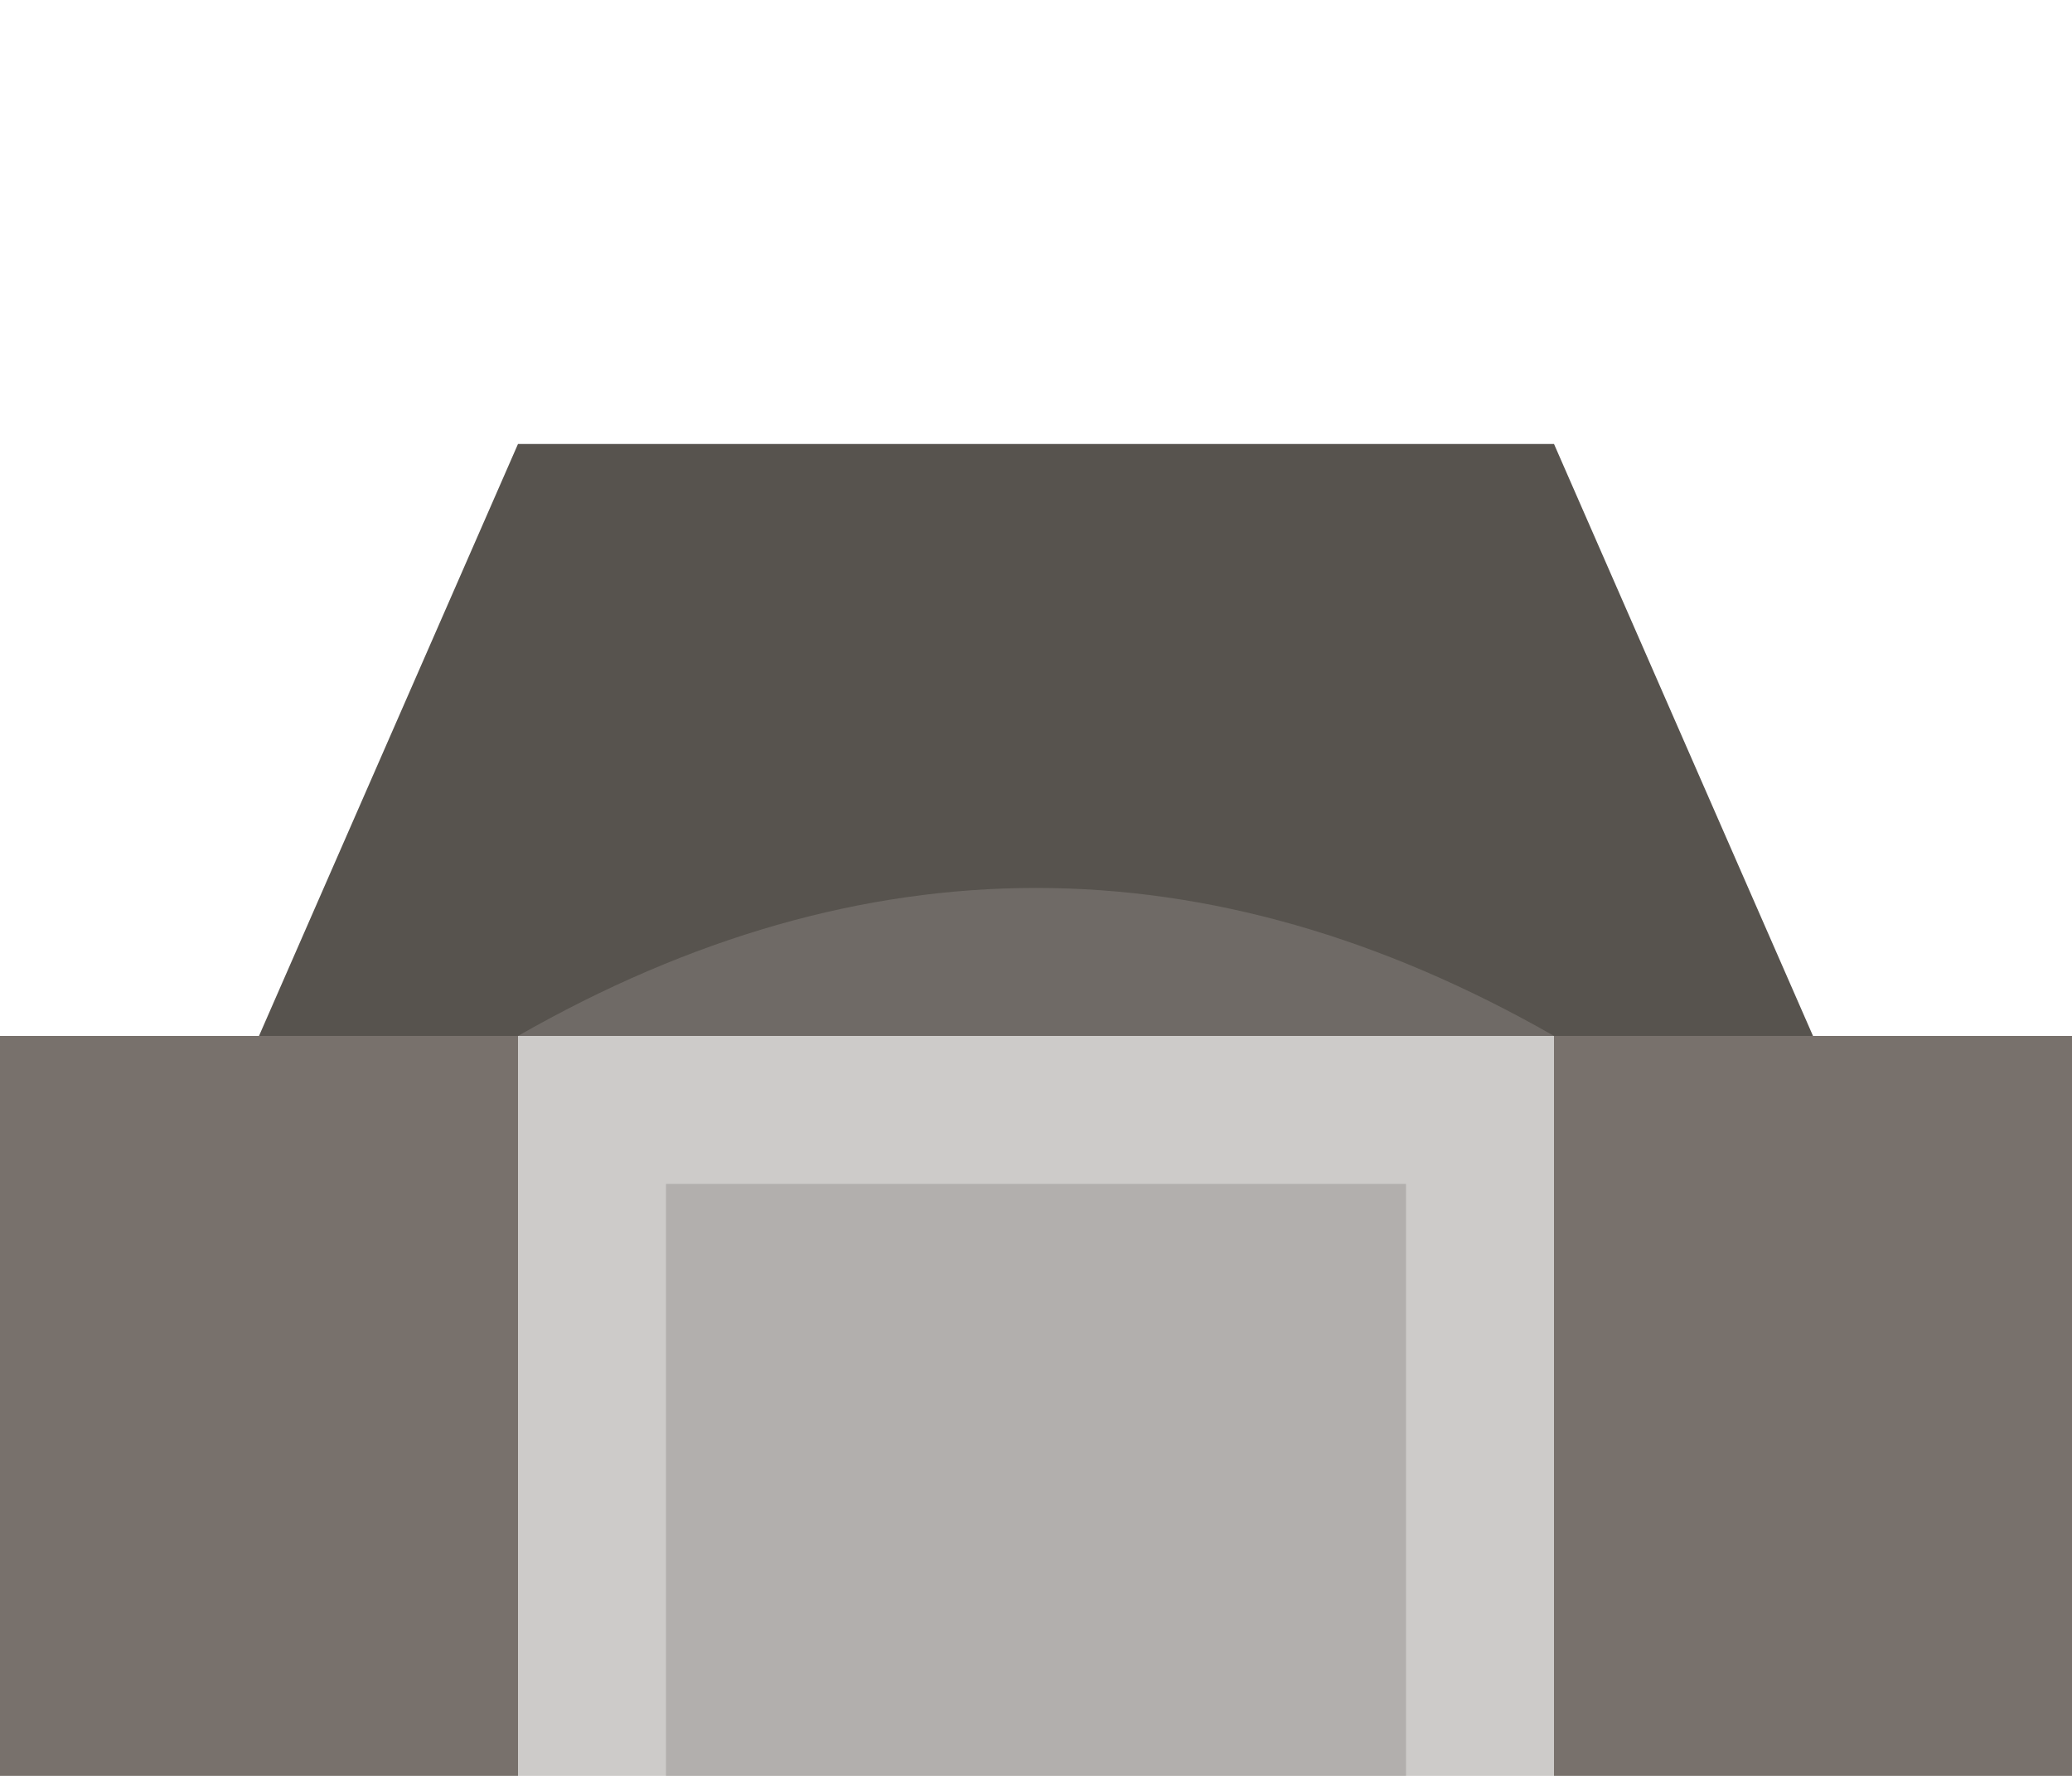
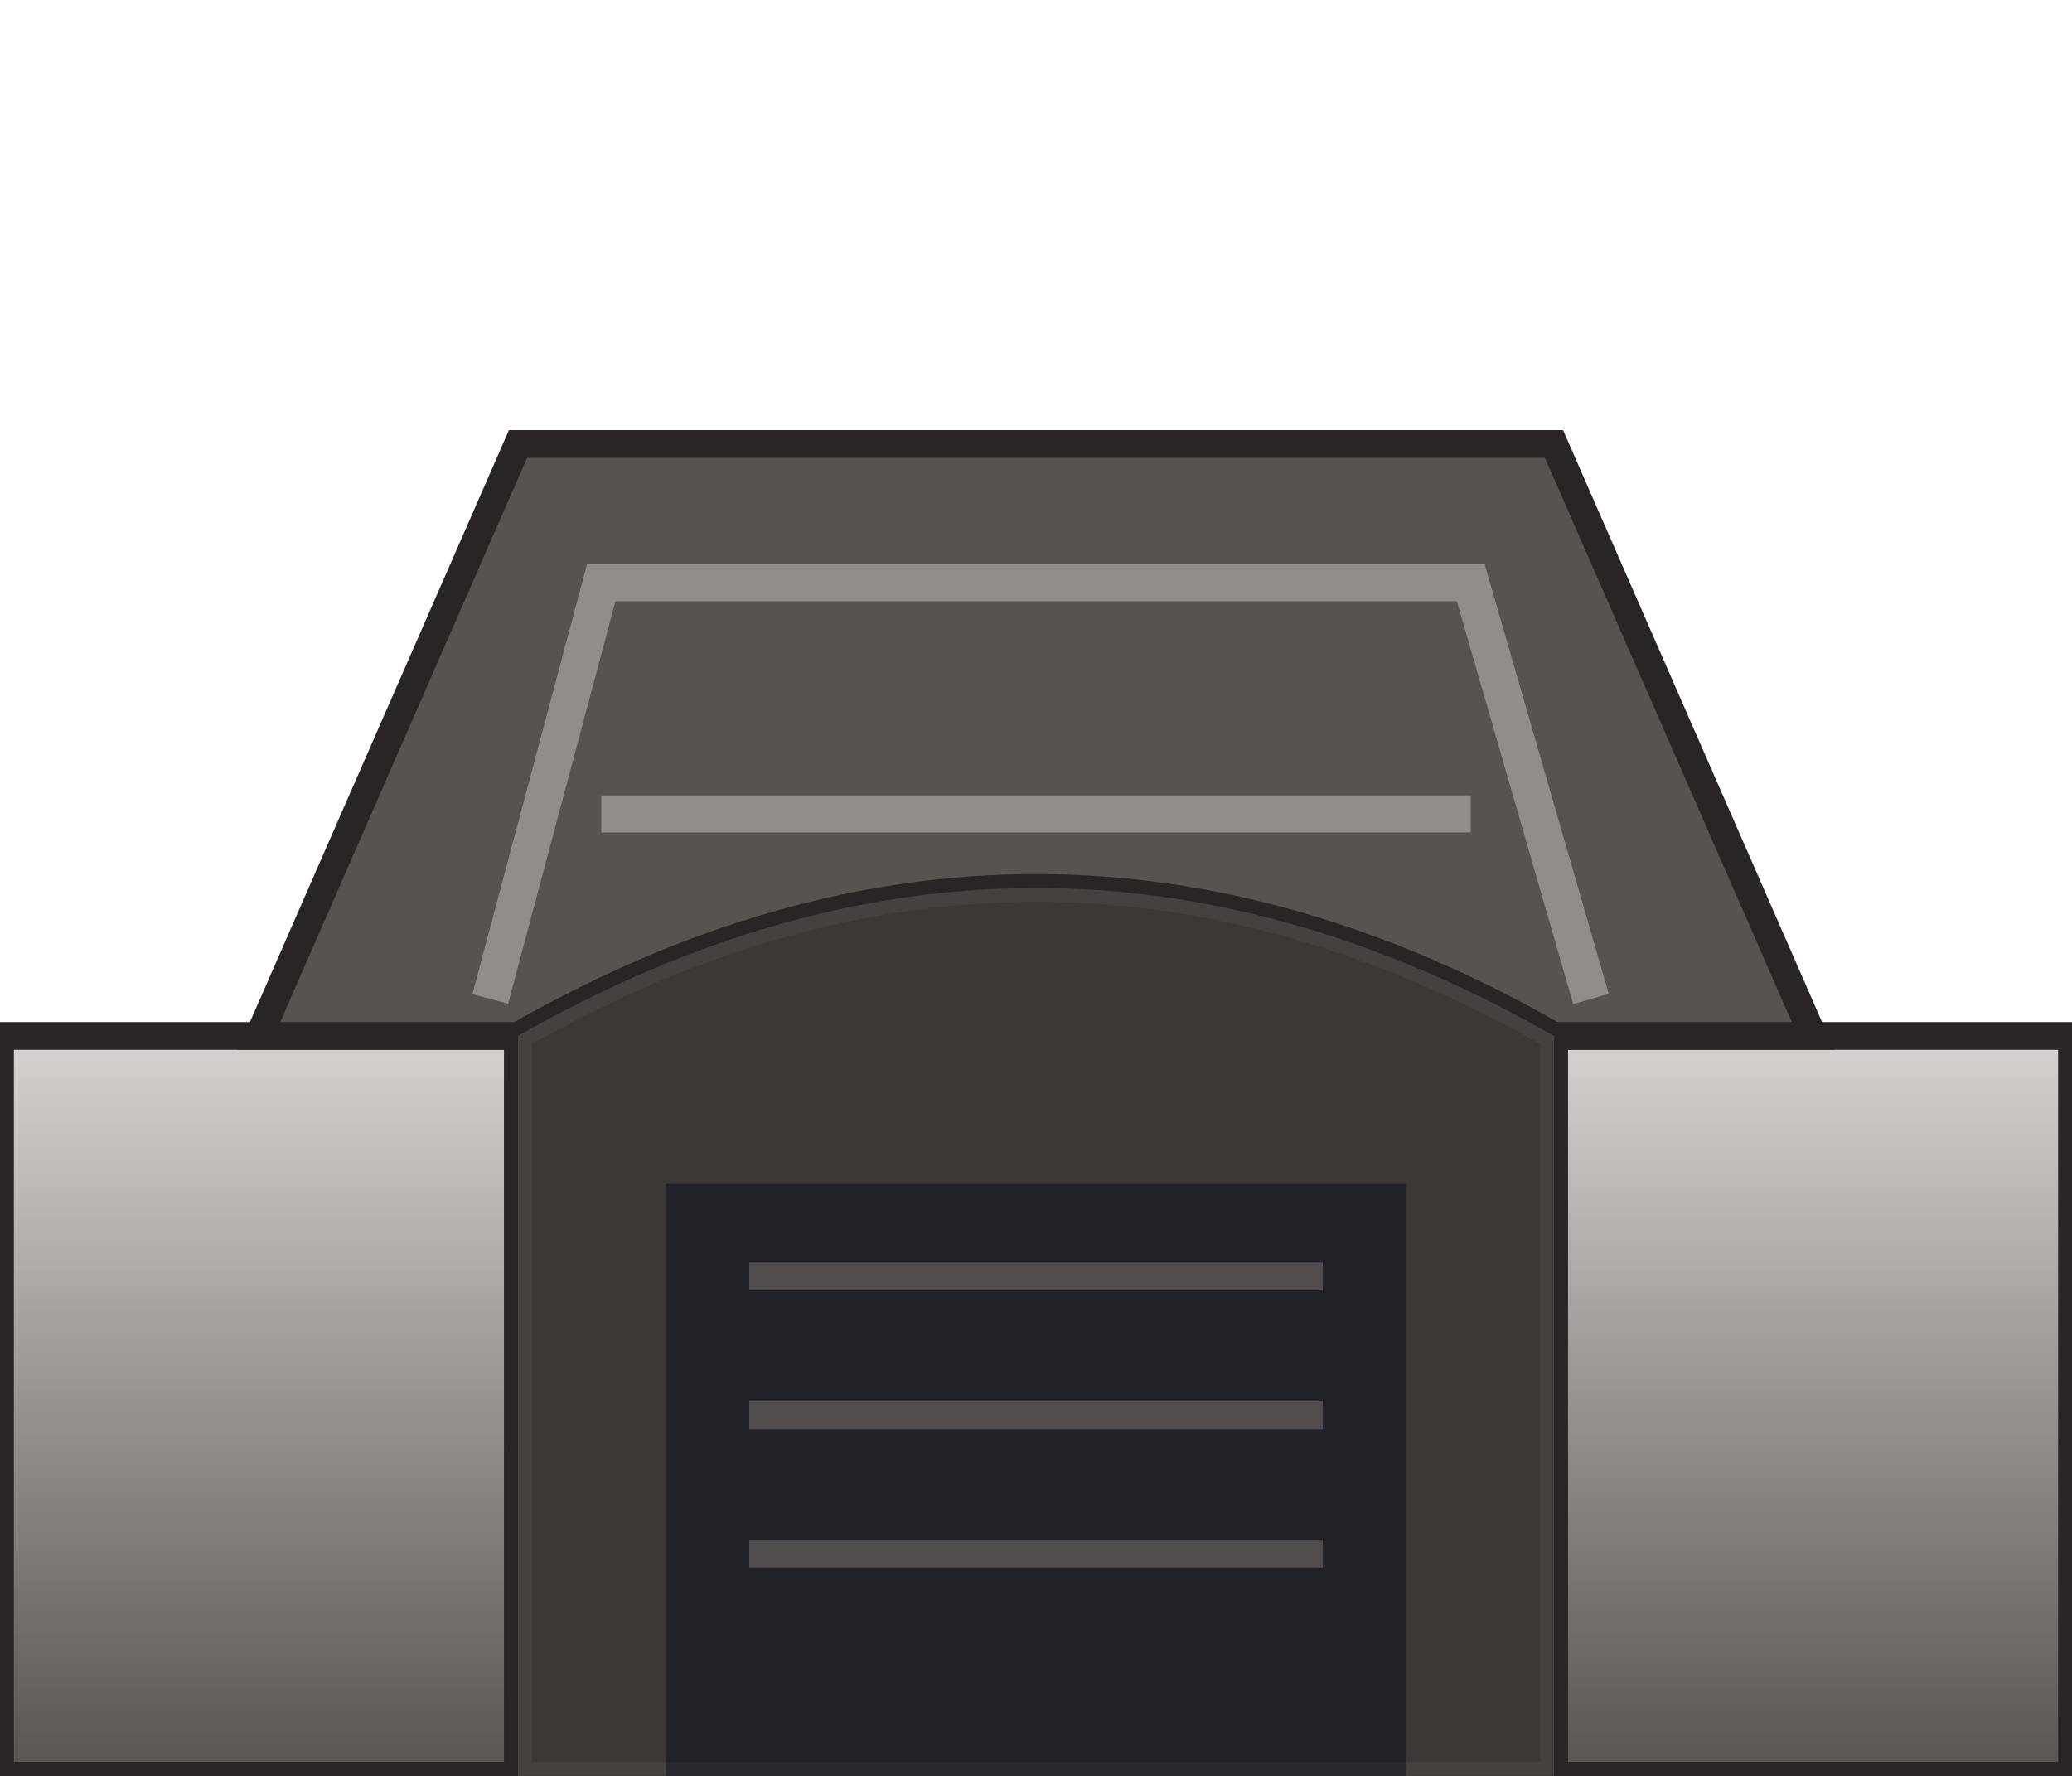
<svg xmlns="http://www.w3.org/2000/svg" viewBox="0 0 224 192" width="224" height="192">
-   <rect x="0" y="112" width="56" height="80" fill="#78716c" />
-   <rect x="168" y="112" width="56" height="80" fill="#78716c" />
-   <path fill="#57534e" d="M28 112 56 48h112l28 64z" />
-   <rect x="56" y="112" width="112" height="80" fill="#1c1917" opacity="0.15" />
-   <path fill="#a8a29e" d="M56 112 Q112 80 168 112 L168 192 L56 192z" opacity="0.3" />
-   <rect x="72" y="128" width="80" height="64" fill="#44403c" opacity="0.2" />
+   <defs>
+     <linearGradient id="stone" x2="0" y2="1">
+       <stop stop-color="#d6d3d1" />
+       <stop offset="1" stop-color="#57534e" />
+     </linearGradient>
+   </defs>
+   <ellipse cx="112" cy="188" rx="105" ry="7" fill="#172216" opacity=".28" />
+   <path fill="url(#stone)" stroke="#292524" stroke-width="3" d="M0 112h56v80H0zM168 112h56v80h-56z" />
+   <path fill="#57534e" stroke="#292524" stroke-width="3" d="M28 112 56 48h112l28 64z" />
+   <path d="M53 108 65 63h94l13 45M65 88h94" fill="none" stroke="#d6d3d1" stroke-width="4" opacity=".45" />
+   <path fill="#1c1917" stroke="#292524" stroke-width="3" d="M56 112Q112 80 168 112v80H56z" />
+   <path fill="#a8a29e" d="M56 112Q112 80 168 112v80H56z" opacity=".22" />
+   <path d="M72 128h80v64H72z" fill="#020617" opacity=".45" />
+   <path d="M81 138h62M81 153h62M81 168h62" stroke="#78716c" stroke-width="3" opacity=".55" />
</svg>
